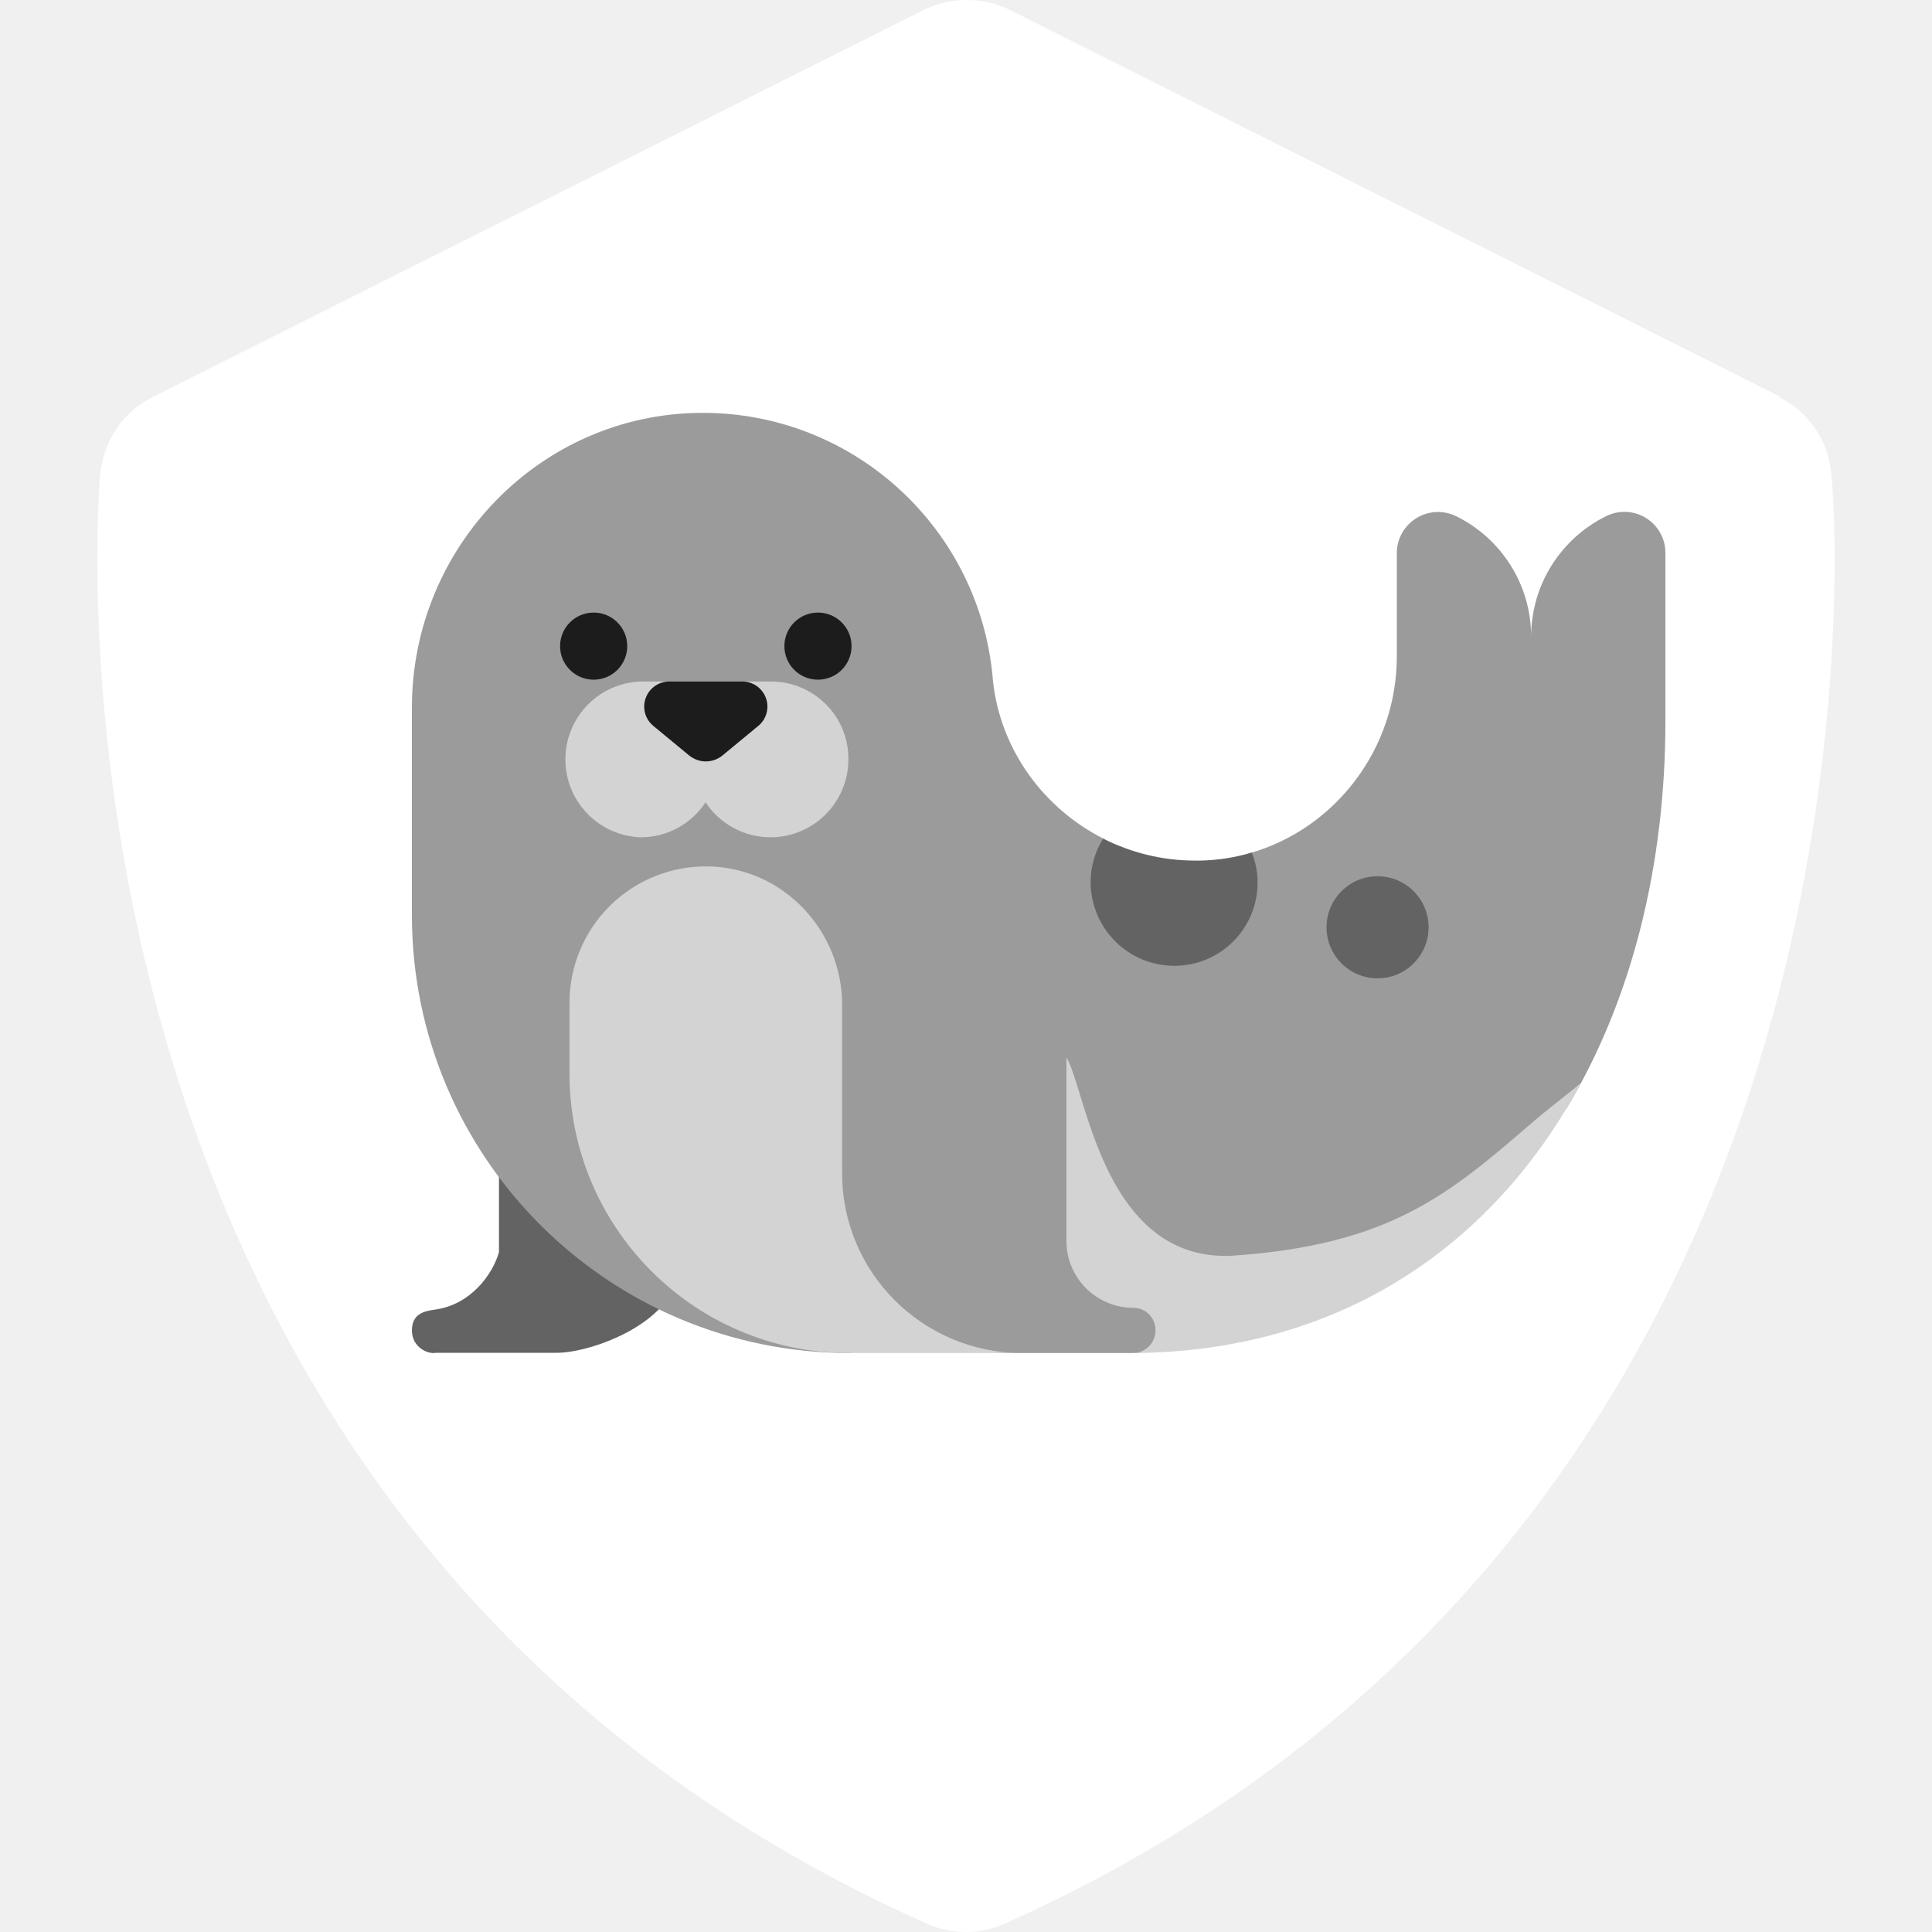
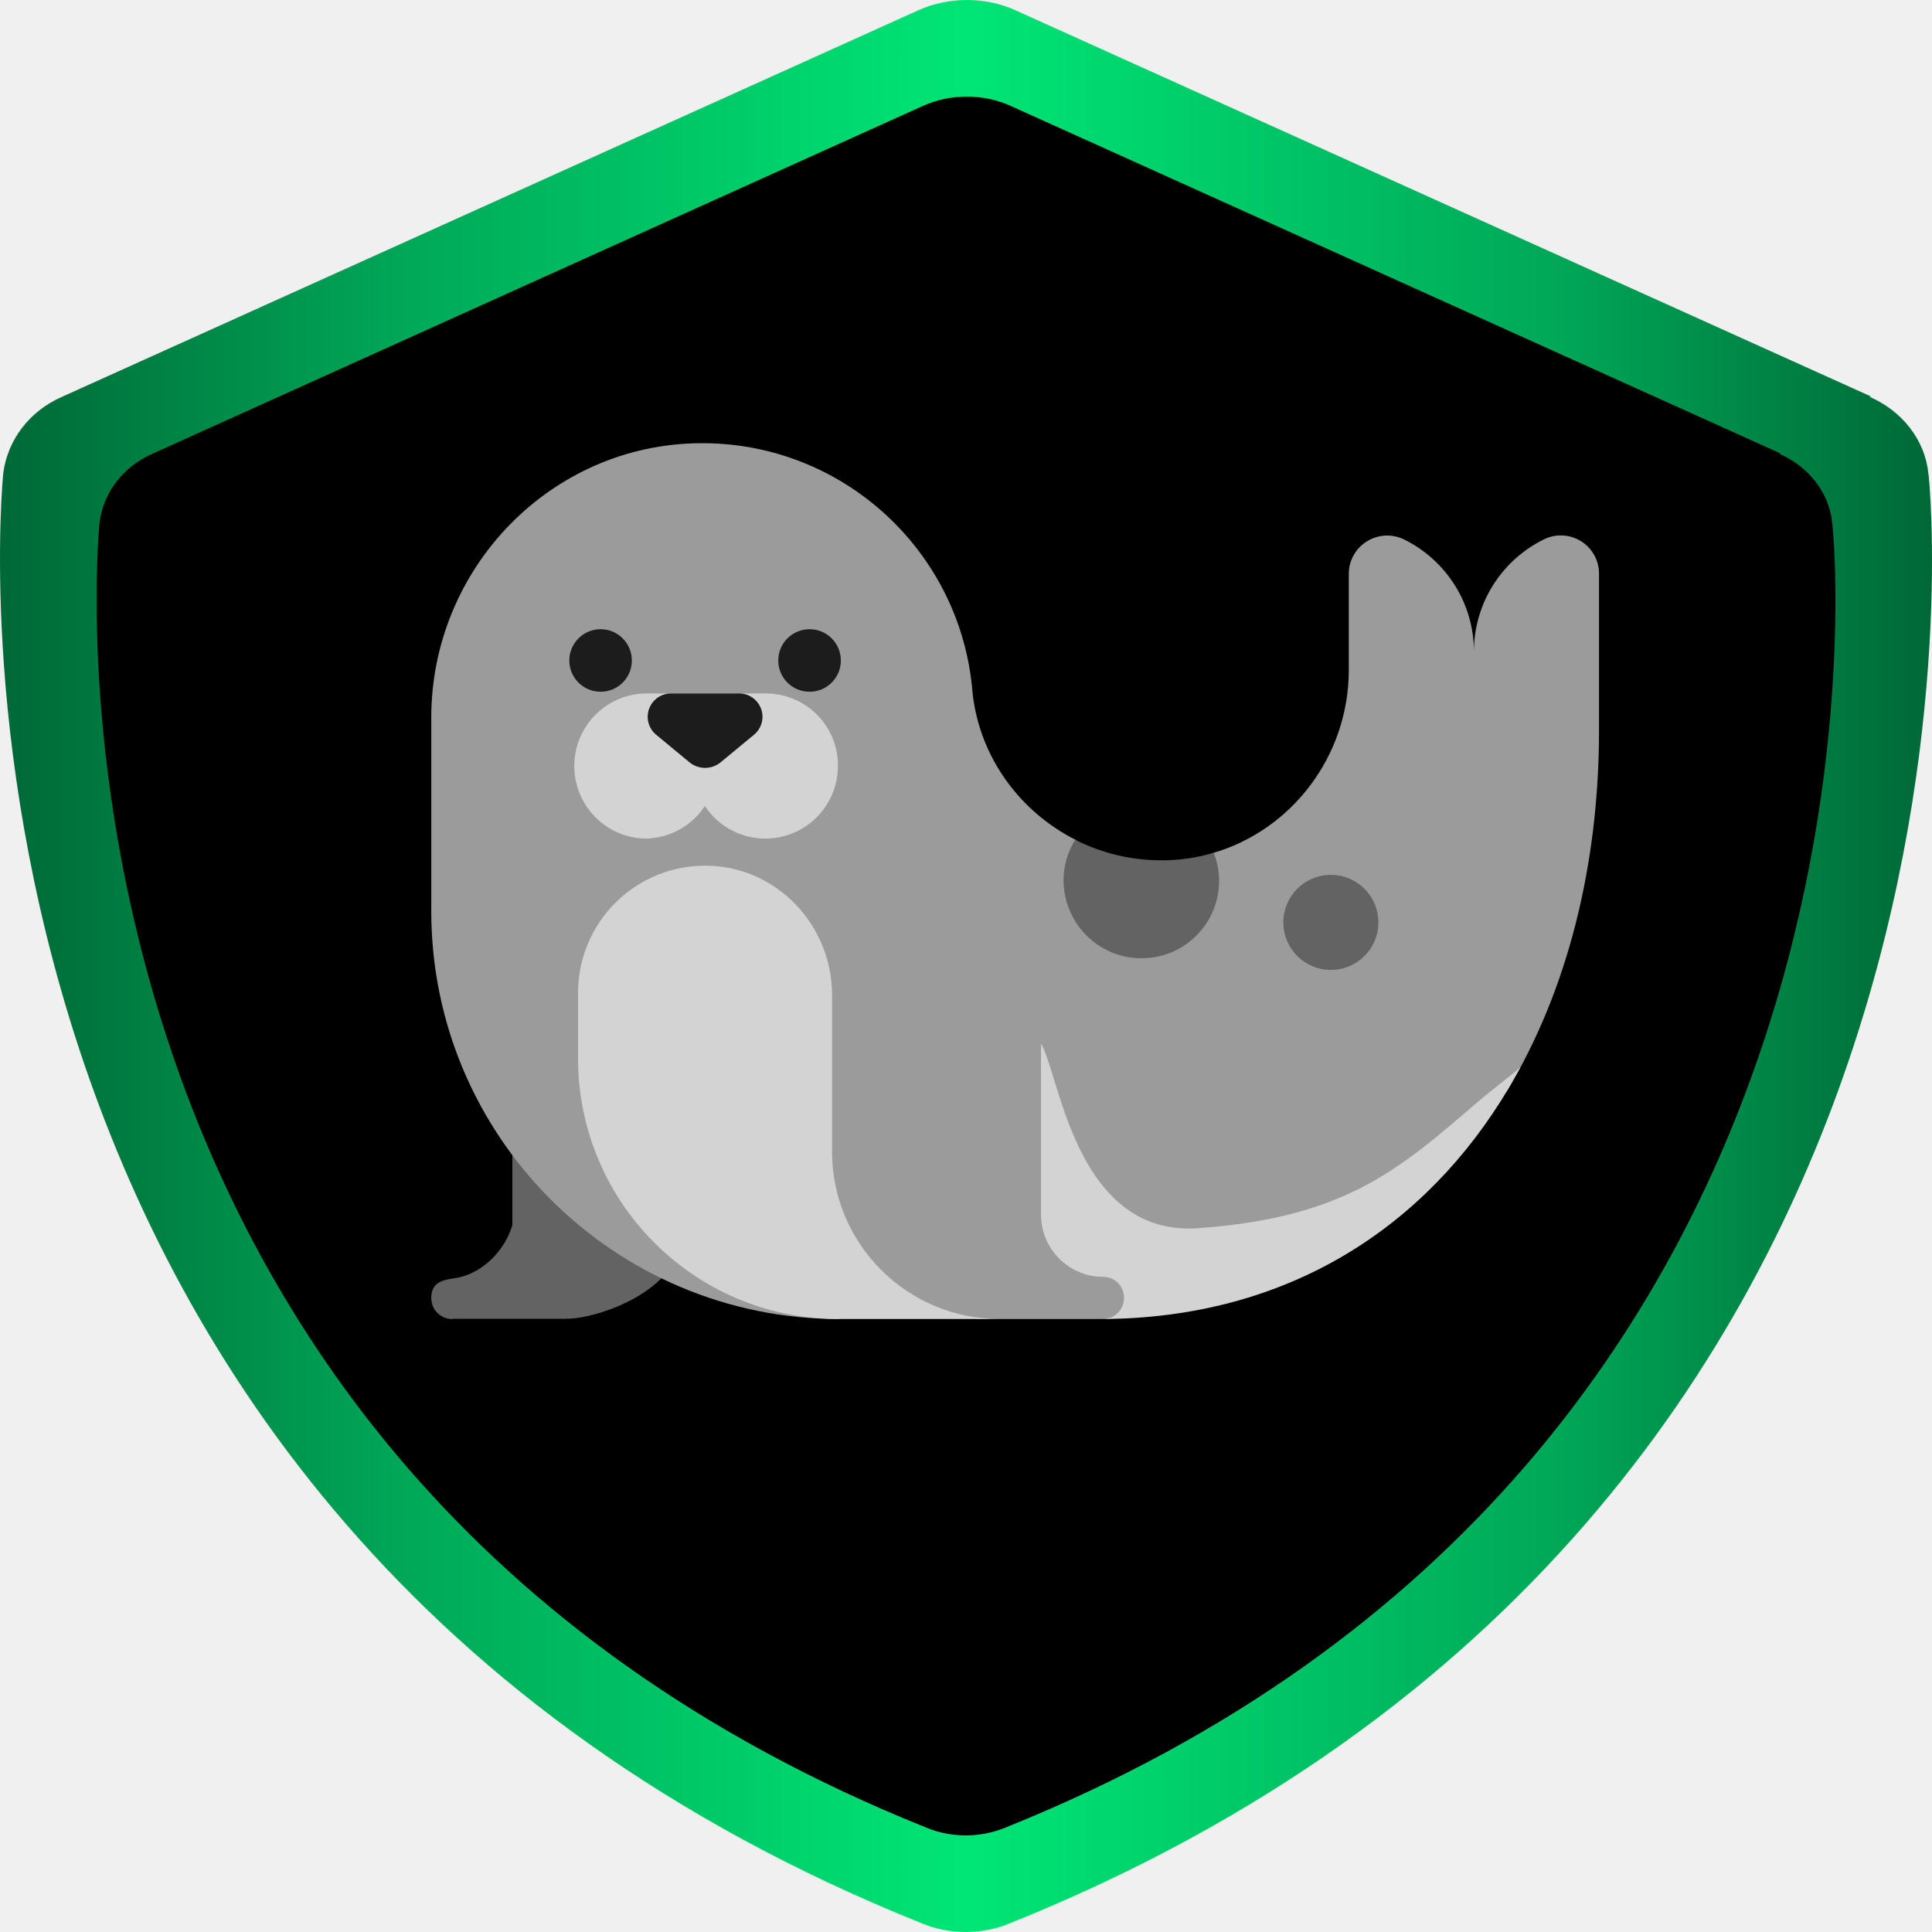
- <svg xmlns="http://www.w3.org/2000/svg" version="1.2" baseProfile="tiny" width="128" height="128" viewBox="-2.124 0 42.143 42.143">
+ <svg xmlns="http://www.w3.org/2000/svg" version="1.2" baseProfile="tiny" viewBox="0 0 40 40">
+   <defs>
+     <linearGradient id="linear-gradient-1" x1="0" y1="20" x2="40" y2="20" gradientUnits="userSpaceOnUse">
+       <stop offset="0" stop-color="#006837" />
+       <stop offset="0.205" stop-color="#00a757" data-vc-midpoint="0.4086" />
+       <stop offset="0.501" stop-color="#00e676" />
+       <stop offset="0.808" stop-color="#00a757" data-vc-midpoint="0.6153" />
+       <stop offset="1" stop-color="#006837" />
+     </linearGradient>
+   </defs>
  <g>
-     <path d="M36.705 8.652 L19.912 0.221 C19.322 -0.074 18.606 -0.074 18.016 0.221 L1.223 8.652 C0.57 8.968 0.149 9.601 0.064 10.317 C0.043 10.549 -1.958 33.017 18.079 41.954 C18.627 42.207 19.259 42.207 19.807 41.954 C39.844 32.996 37.864 10.528 37.822 10.317 C37.753 9.598 37.314 8.966 36.663 8.652 Z" fill="#ffffff" />
+     <path d="M38.745 8.212 L21.019 0.21 C20.396 -0.07 19.64 -0.07 19.018 0.21 L1.291 8.212 C0.602 8.512 0.158 9.113 0.068 9.792 C0.046 10.013 -2.066 31.338 19.084 39.82 C19.663 40.06 20.33 40.06 20.908 39.82 C42.059 31.318 39.969 9.993 39.924 9.792 C39.851 9.11 39.388 8.51 38.701 8.212 Z" fill="url(#linear-gradient-1)" />
    <g>
-       <path d="M8.76 27.312 L8.76 23.657 L12.691 23.657 L12.691 27.59 C12.691 28.822 10.798 29.509 10.02 29.509 L7.38 29.509 C7.207 29.545 6.861 29.387 6.861 29.021 C6.861 28.654 7.131 28.598 7.38 28.564 C8.142 28.456 8.624 27.8 8.76 27.312" fill="#636363" />
-       <path d="M16.412 29.514 C11.138 29.514 6.861 25.236 6.861 19.963 L6.861 15.432 C6.861 11.936 9.654 9.036 13.15 9.006 C16.488 8.976 19.28 11.537 19.537 14.866 C19.704 16.37 20.655 17.647 21.961 18.301 L23.462 19.748 L25.152 18.606 C27.007 18.072 28.345 16.33 28.345 14.319 L28.345 12.063 C28.346 11.752 28.508 11.465 28.772 11.302 C29.036 11.139 29.366 11.124 29.644 11.262 C30.611 11.741 31.275 12.737 31.275 13.889 C31.275 12.737 31.939 11.741 32.905 11.262 C33.183 11.121 33.514 11.135 33.779 11.299 C34.044 11.462 34.205 11.751 34.204 12.063 L34.204 15.725 C34.204 18.889 33.465 21.828 32.049 24.175 L27.368 27.561 L22.73 29.512 C22.649 29.514 22.568 29.514 22.486 29.514 L19.678 29.514 L17.115 29.025 Z" fill="#9b9b9b" />
-       <path d="M11.851 14.866 L14.693 14.866 C15.63 14.866 16.392 15.627 16.382 16.565 C16.382 17.502 15.621 18.264 14.683 18.264 C14.097 18.264 13.57 17.961 13.267 17.502 C12.964 17.961 12.447 18.264 11.851 18.264 C10.935 18.233 10.209 17.481 10.209 16.565 C10.209 15.648 10.935 14.897 11.851 14.866 M16.246 25.598 L16.246 21.926 C16.246 20.295 14.957 18.928 13.326 18.899 C12.529 18.885 11.759 19.191 11.19 19.749 C10.621 20.307 10.3 21.07 10.298 21.867 L10.298 23.41 C10.298 26.76 12.994 29.484 16.343 29.514 L20.171 29.514 C18.003 29.514 16.246 27.756 16.246 25.598 M21.138 23.067 L21.138 27.072 C21.138 27.873 21.792 28.527 22.593 28.527 C22.867 28.527 23.081 28.742 23.081 29.016 C23.085 29.284 22.872 29.506 22.604 29.514 C26.939 29.482 30.155 27.357 32.087 24.112 L32.365 23.62 C32.079 23.86 31.574 24.247 31.319 24.469 C29.486 26.051 28.201 27.159 24.744 27.392 C22.543 27.492 21.843 25.211 21.434 23.88 C21.322 23.514 21.232 23.22 21.138 23.067 M22.586 29.514 L21.002 29.514 Z" fill="#d3d3d3" />
-       <path d="M11.558 14.094 C11.558 14.499 11.23 14.826 10.826 14.826 C10.421 14.826 10.093 14.499 10.093 14.094 C10.093 13.69 10.421 13.362 10.826 13.362 C11.23 13.362 11.558 13.69 11.558 14.094 M15.718 14.826 C16.123 14.826 16.451 14.499 16.451 14.094 C16.451 13.69 16.123 13.362 15.718 13.362 C15.314 13.362 14.986 13.69 14.986 14.094 C14.986 14.499 15.314 14.826 15.718 14.826 M12.906 16.477 L12.125 15.832 C11.948 15.685 11.882 15.442 11.961 15.226 C12.04 15.009 12.246 14.865 12.476 14.866 L14.068 14.866 C14.298 14.865 14.504 15.009 14.583 15.226 C14.662 15.442 14.596 15.685 14.419 15.832 L13.638 16.477 C13.423 16.653 13.121 16.653 12.906 16.477" fill="#1c1c1c" />
-       <path d="M25.308 19.25 C25.308 20.256 24.497 21.067 23.492 21.067 C22.486 21.067 21.675 20.256 21.665 19.25 C21.665 18.899 21.763 18.576 21.939 18.293 C22.544 18.596 23.218 18.772 23.941 18.772 L24.068 18.772 C24.458 18.762 24.829 18.703 25.181 18.596 C25.259 18.791 25.308 19.016 25.308 19.25 M29.038 20.227 C29.038 20.842 28.54 21.34 27.925 21.34 C27.31 21.34 26.812 20.842 26.812 20.227 C26.812 19.612 27.31 19.114 27.925 19.114 C28.54 19.114 29.038 19.612 29.038 20.227" fill="#636363" />
+       <path d="M36.871 9.391 L20.917 2.189 C20.357 1.937 19.676 1.937 19.116 2.189 L3.162 9.391 C2.542 9.661 2.142 10.202 2.061 10.813 C2.041 11.011 0.14 30.204 19.176 37.838 C19.696 38.054 20.297 38.054 20.817 37.838 C39.853 30.186 37.972 10.993 37.932 10.813 C37.866 10.199 37.449 9.659 36.831 9.391 Z" fill="#000000" />
+       <g>
+         <g>
+           <path d="M10.608 25.362 L10.608 22.13 L14.084 22.13 L14.084 25.608 C14.084 26.697 12.41 27.304 11.722 27.304 L9.388 27.304 C9.235 27.336 8.929 27.196 8.929 26.873 C8.929 26.548 9.168 26.499 9.388 26.469 C10.062 26.373 10.488 25.793 10.608 25.362" fill="#636363" />
+           <path d="M17.374 27.309 C12.711 27.309 8.929 23.526 8.929 18.864 L8.929 14.858 C8.929 11.767 11.399 9.202 14.49 9.176 C17.441 9.149 19.91 11.414 20.137 14.357 C20.285 15.687 21.126 16.816 22.281 17.394 L23.608 18.674 L25.102 17.664 C26.742 17.192 27.925 15.652 27.925 13.874 L27.925 11.879 C27.926 11.604 28.069 11.35 28.303 11.206 C28.536 11.062 28.828 11.049 29.074 11.171 C29.929 11.594 30.516 12.475 30.516 13.493 C30.516 12.475 31.103 11.594 31.957 11.171 C32.203 11.046 32.496 11.058 32.73 11.203 C32.964 11.347 33.107 11.603 33.106 11.879 L33.106 15.117 C33.106 17.914 32.452 20.513 31.2 22.588 L27.061 25.582 L22.961 27.307 C22.889 27.309 22.817 27.309 22.745 27.309 L20.262 27.309 L17.996 26.876 Z" fill="#9b9b9b" />
+           <path d="M13.341 14.357 L15.854 14.357 C16.683 14.357 17.357 15.03 17.348 15.859 C17.348 16.688 16.675 17.362 15.845 17.362 C15.327 17.362 14.861 17.094 14.593 16.688 C14.326 17.094 13.868 17.362 13.341 17.362 C12.532 17.334 11.89 16.669 11.89 15.859 C11.89 15.049 12.532 14.385 13.341 14.357 M17.227 23.846 L17.227 20.6 C17.227 19.157 16.088 17.949 14.646 17.923 C13.941 17.911 13.26 18.181 12.757 18.675 C12.254 19.168 11.97 19.843 11.968 20.547 L11.968 21.912 C11.968 24.874 14.352 27.282 17.313 27.309 L20.698 27.309 C18.781 27.309 17.227 25.754 17.227 23.846 M21.553 21.608 L21.553 25.15 C21.553 25.858 22.131 26.436 22.839 26.436 C23.082 26.436 23.271 26.626 23.271 26.868 C23.274 27.105 23.086 27.302 22.849 27.309 C26.682 27.28 29.526 25.402 31.234 22.532 L31.48 22.097 C31.227 22.31 30.78 22.652 30.555 22.848 C28.934 24.247 27.798 25.227 24.741 25.433 C22.795 25.521 22.176 23.504 21.815 22.327 C21.716 22.004 21.636 21.744 21.553 21.608 M22.833 27.309 L21.433 27.309 Z" fill="#d3d3d3" />
+           <path d="M13.082 13.675 C13.082 14.033 12.792 14.322 12.435 14.322 C12.077 14.322 11.787 14.033 11.787 13.675 C11.787 13.317 12.077 13.027 12.435 13.027 C12.792 13.027 13.082 13.317 13.082 13.675 M16.761 14.322 C17.119 14.322 17.409 14.033 17.409 13.675 C17.409 13.317 17.119 13.027 16.761 13.027 C16.403 13.027 16.113 13.317 16.113 13.675 C16.113 14.033 16.403 14.322 16.761 14.322 M14.274 15.782 L13.584 15.211 C13.427 15.081 13.369 14.866 13.439 14.675 C13.509 14.484 13.691 14.356 13.894 14.357 L15.302 14.357 C15.505 14.356 15.687 14.484 15.757 14.675 C15.827 14.866 15.769 15.081 15.612 15.211 L14.921 15.782 C14.731 15.937 14.464 15.937 14.274 15.782" fill="#1c1c1c" />
+           <path d="M25.24 18.233 C25.24 19.123 24.523 19.84 23.634 19.84 C22.745 19.84 22.028 19.123 22.019 18.233 C22.019 17.923 22.105 17.638 22.261 17.387 C22.796 17.655 23.392 17.811 24.031 17.811 L24.144 17.811 C24.488 17.802 24.816 17.75 25.128 17.655 C25.197 17.828 25.24 18.027 25.24 18.233 M28.538 19.097 C28.538 19.641 28.098 20.081 27.554 20.081 C27.01 20.081 26.57 19.641 26.57 19.097 C26.57 18.554 27.01 18.113 27.554 18.113 C28.098 18.113 28.538 18.554 28.538 19.097" fill="#636363" />
+         </g>
+       </g>
    </g>
  </g>
</svg>
